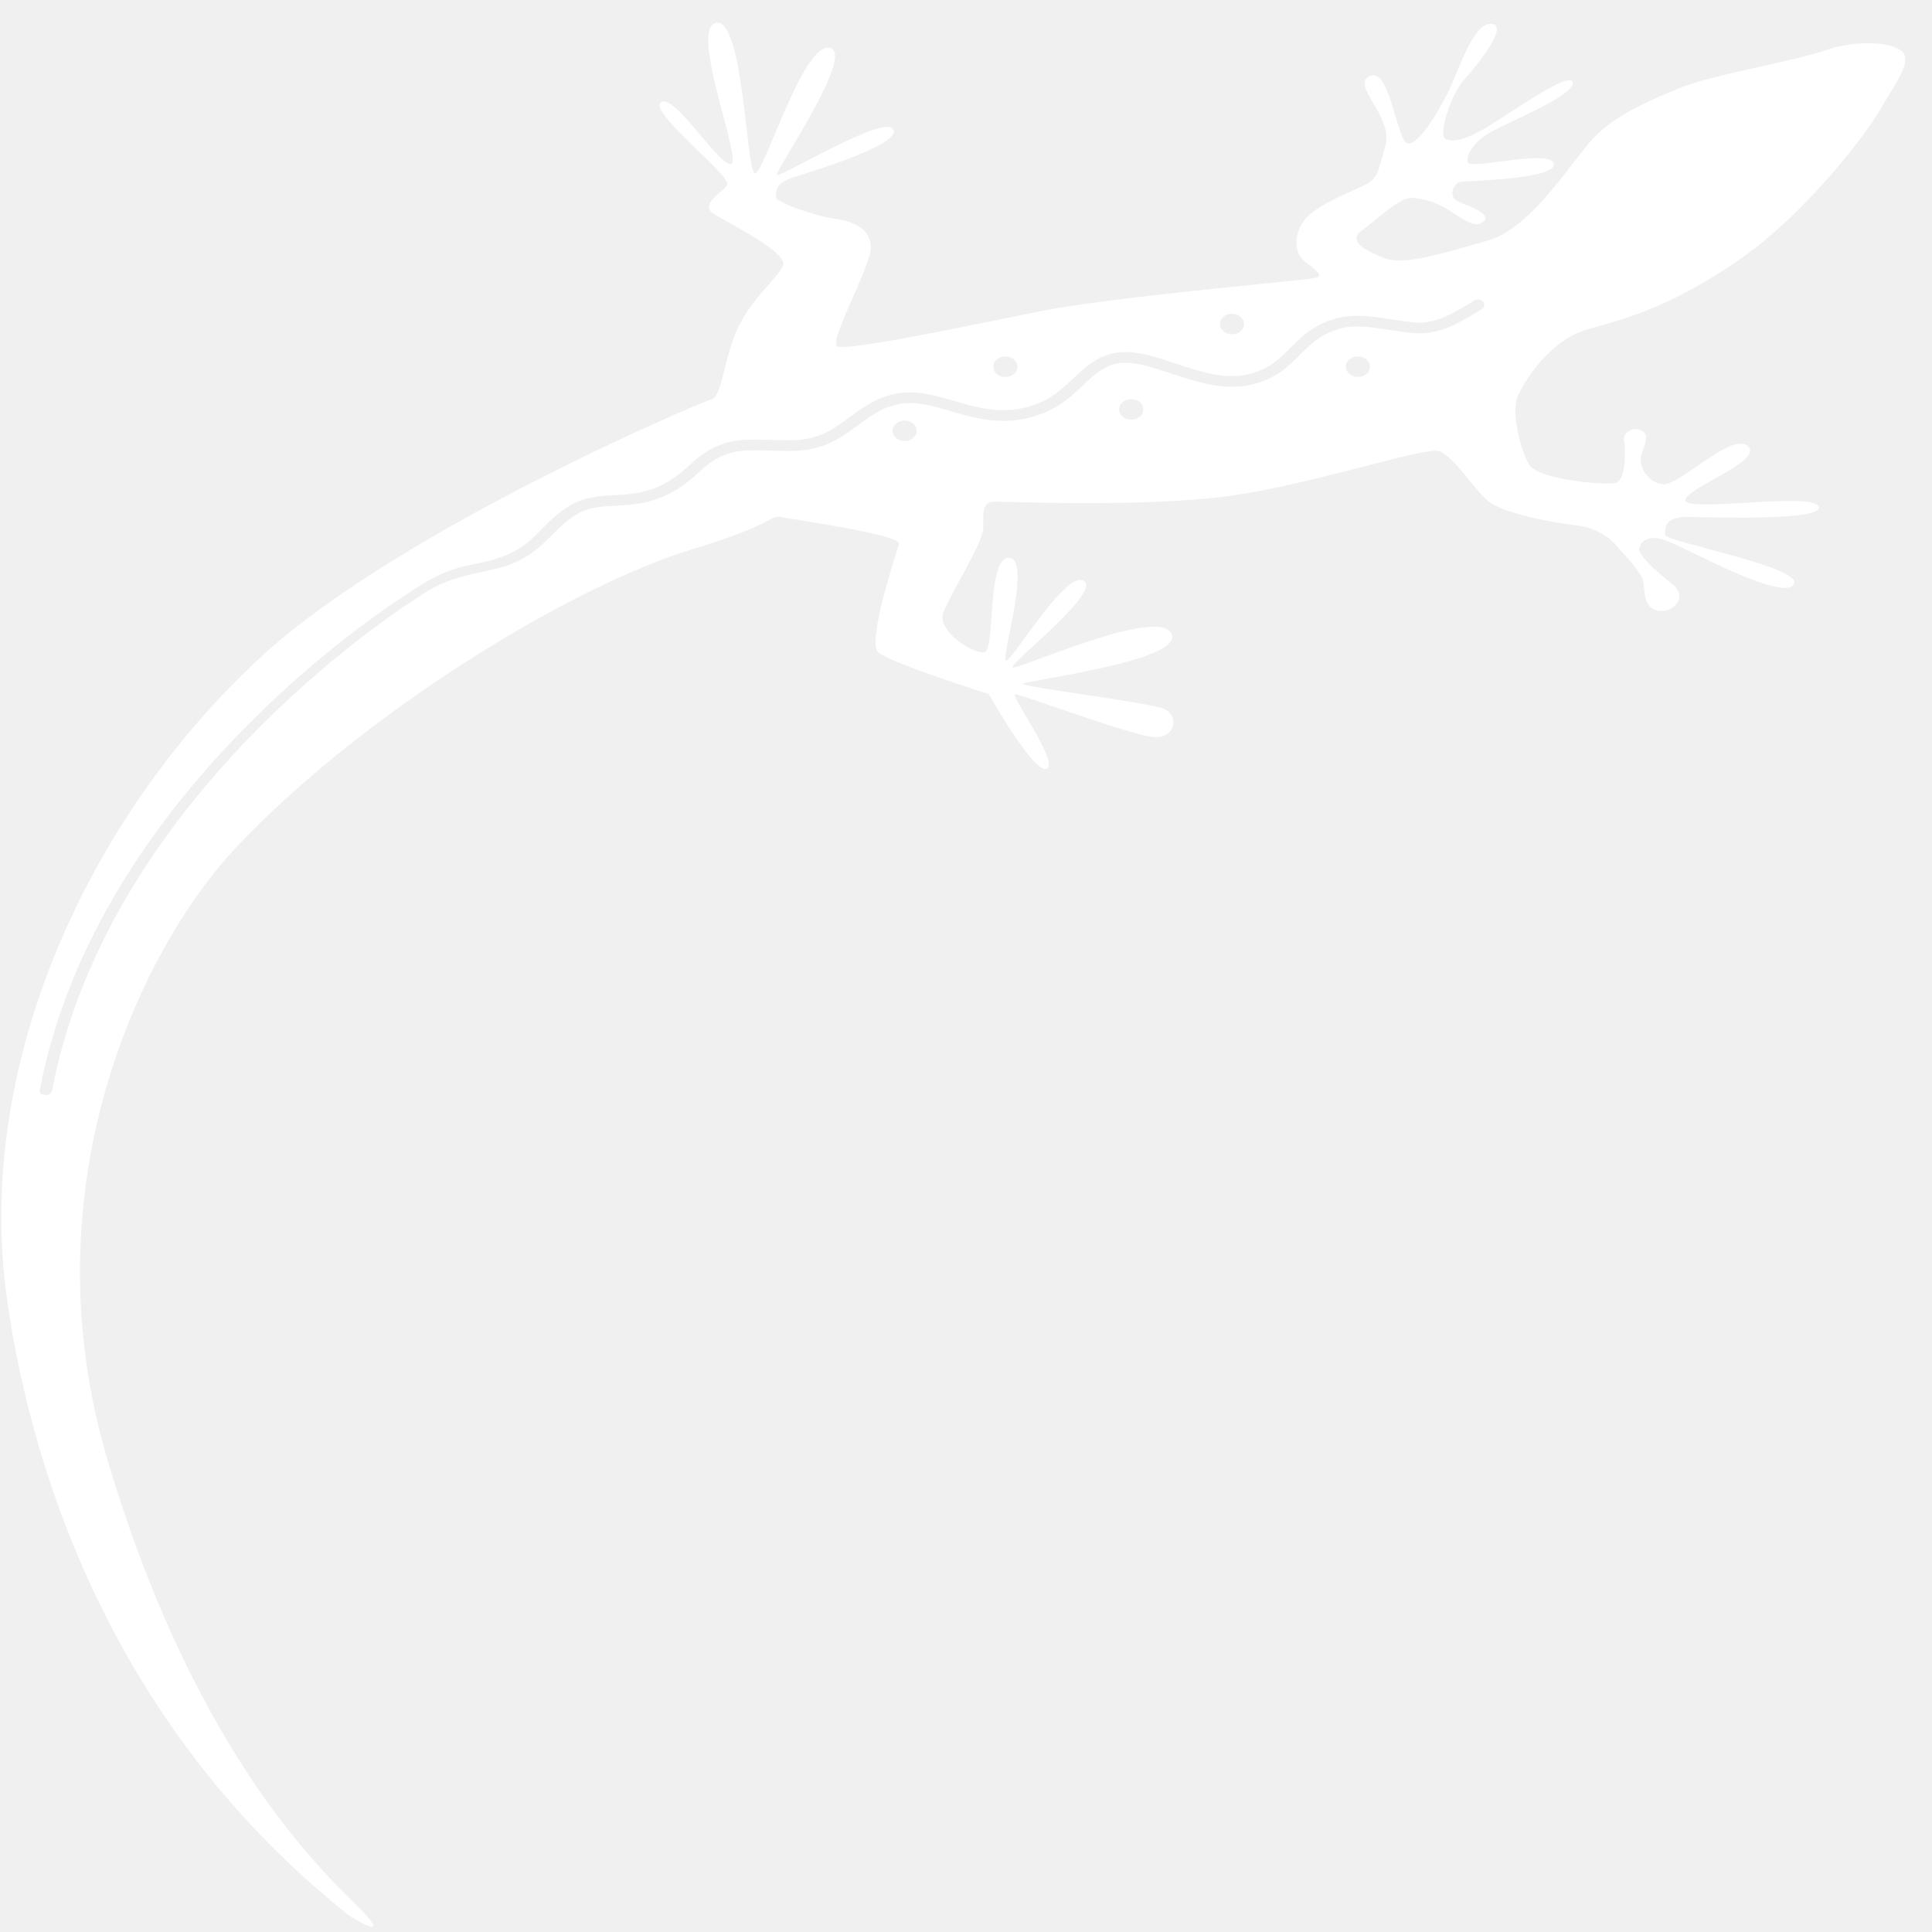
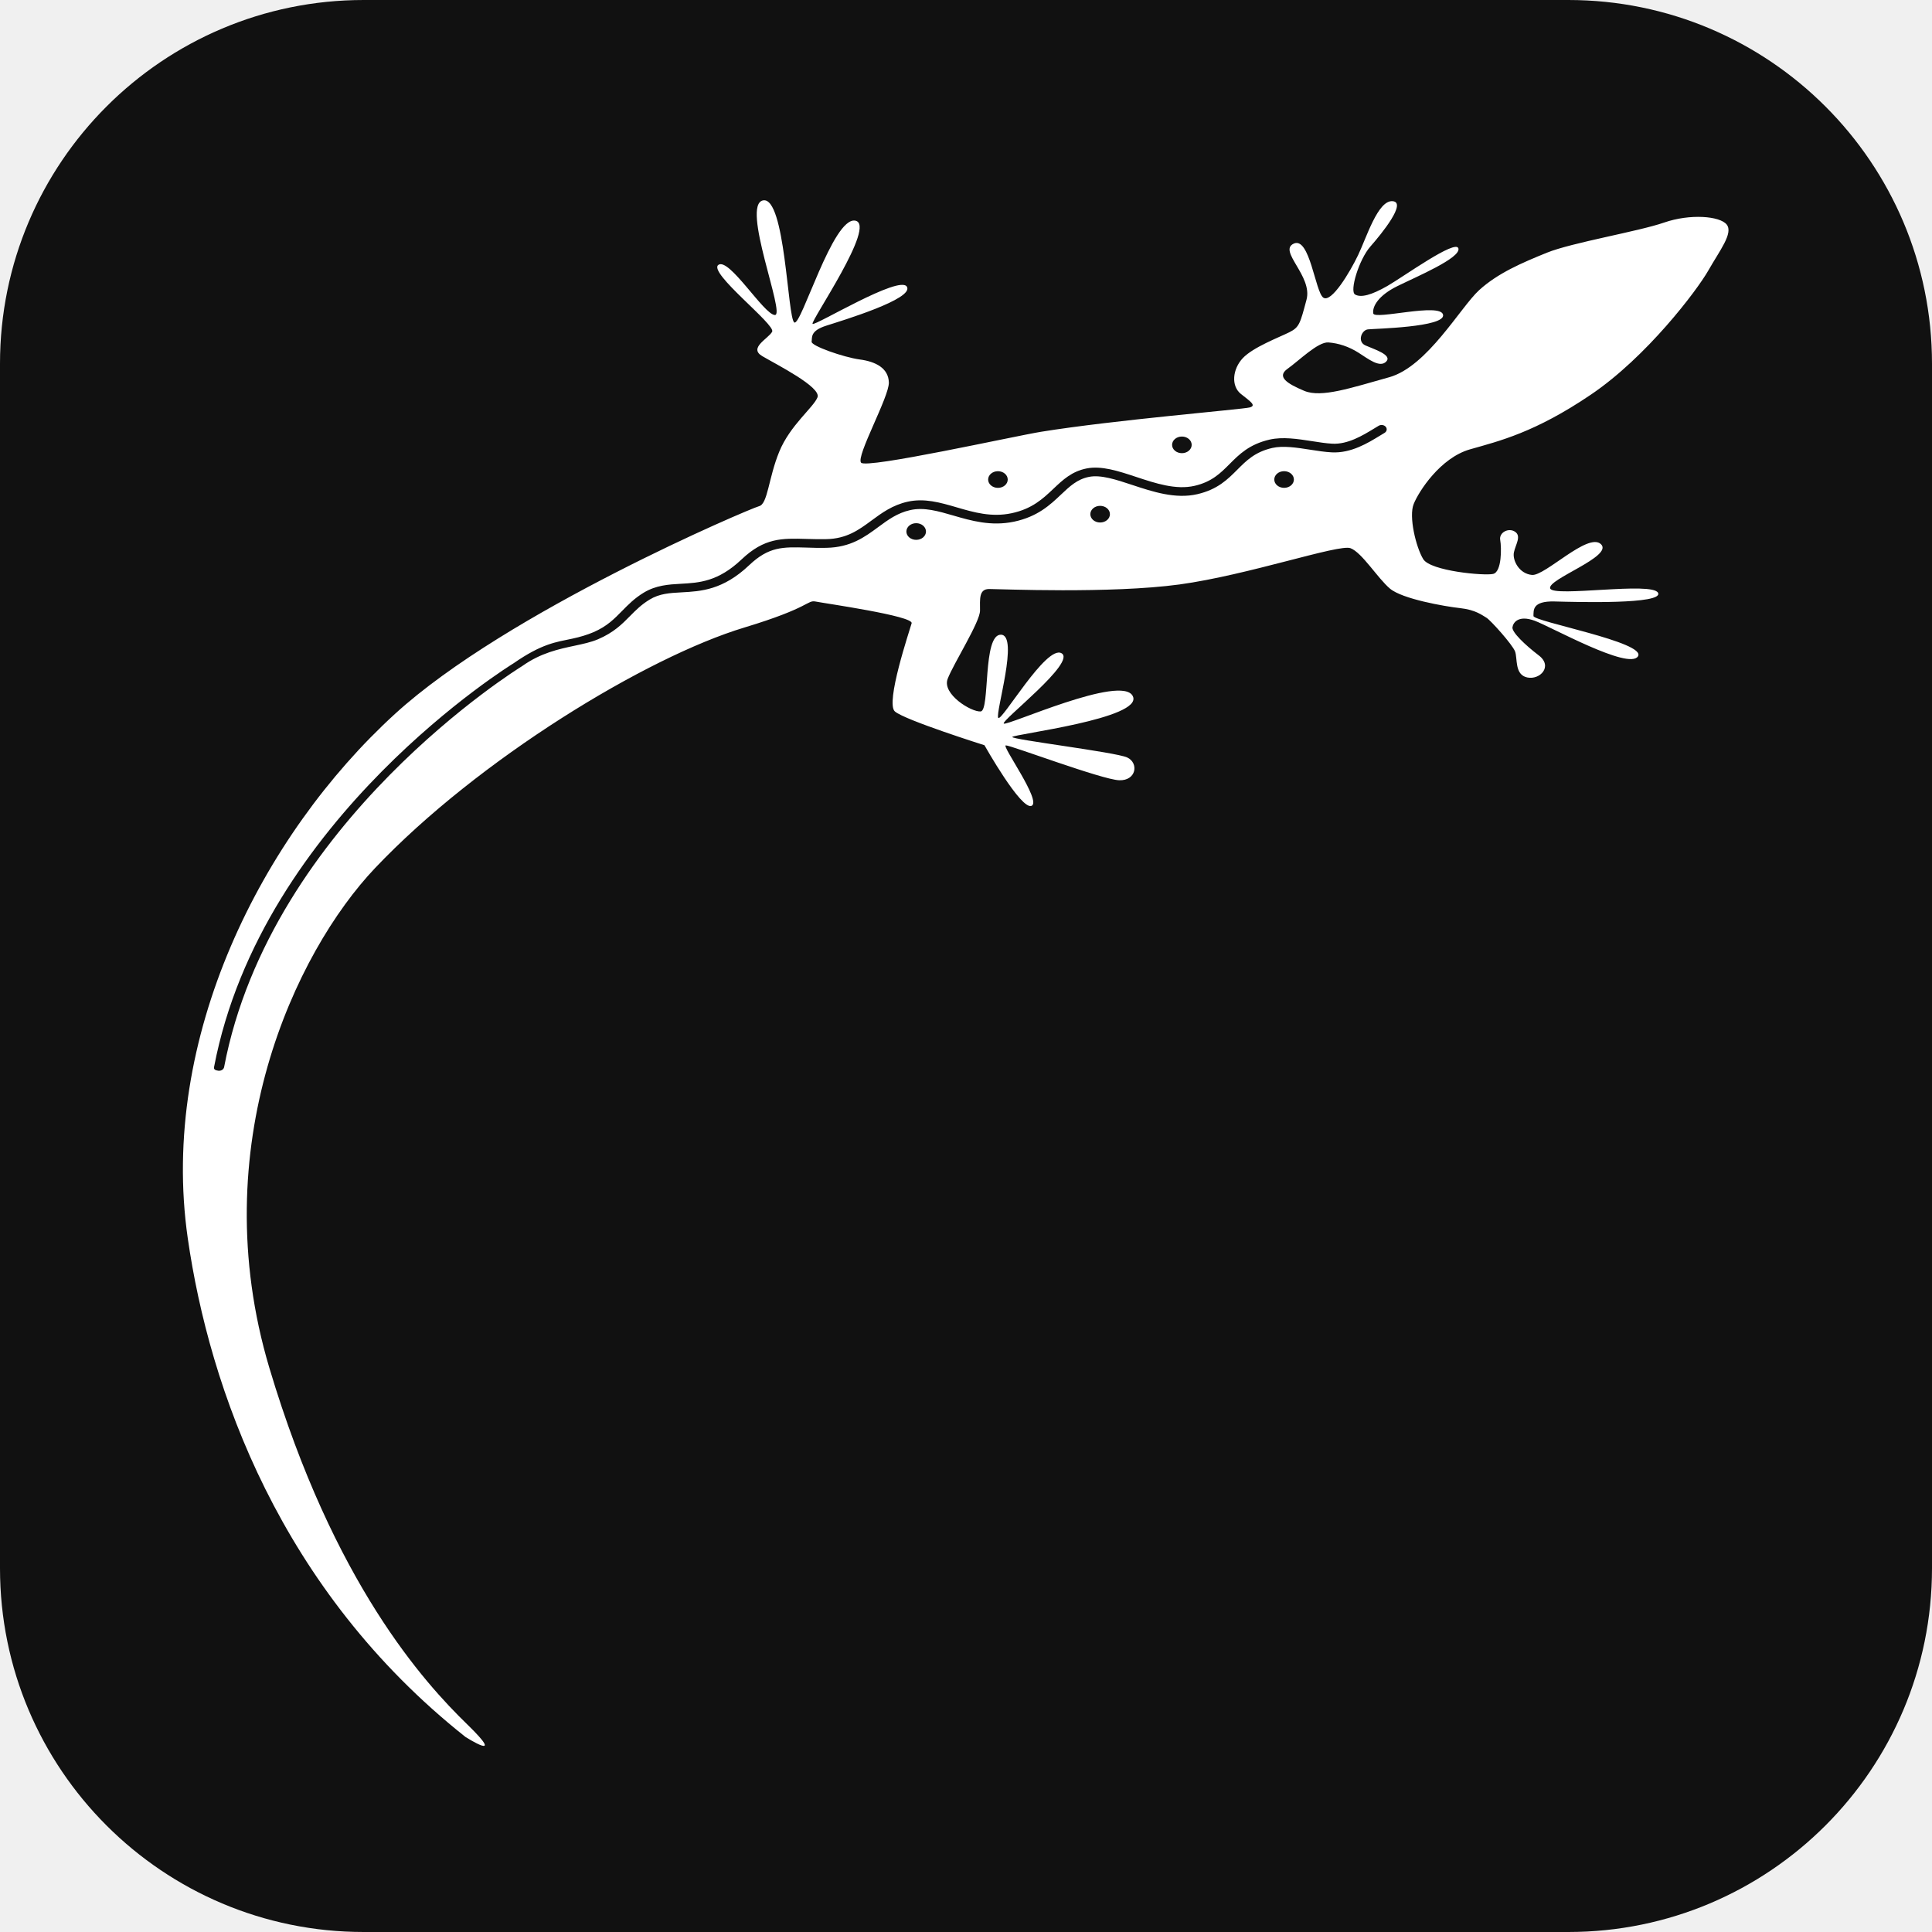
- <svg xmlns="http://www.w3.org/2000/svg" width="69" height="69" viewBox="0 0 69 69" fill="none">
+ <svg xmlns="http://www.w3.org/2000/svg" width="69" height="69" viewBox="-8 -8 85 85" fill="none">
+   <rect x="-8" y="-8" width="85" height="85" rx="16" fill="#111111" />
  <g clip-path="url(#clip0_4220_18703)">
    <path d="M56.672 11.77C57.977 11.399 59.531 11.028 61.987 9.366C64.446 7.706 66.667 4.769 67.164 3.893C67.661 3.018 68.267 2.257 67.967 1.878C67.664 1.502 66.352 1.397 65.216 1.791C64.083 2.185 61.165 2.67 60.059 3.117C58.95 3.567 57.898 4.017 57.076 4.765C56.254 5.517 54.796 8.129 53.119 8.597C51.443 9.064 50.139 9.511 49.384 9.197C48.632 8.881 48.15 8.577 48.649 8.223C49.148 7.87 49.987 7.031 50.445 7.066C50.9 7.102 51.34 7.247 51.769 7.518C52.197 7.789 52.704 8.201 52.988 7.907C53.272 7.611 52.428 7.358 52.068 7.195C51.708 7.031 51.897 6.526 52.182 6.491C52.463 6.459 55.598 6.399 55.489 5.849C55.381 5.297 52.466 6.091 52.417 5.788C52.371 5.483 52.646 4.997 53.482 4.587C54.32 4.173 56.272 3.351 56.164 2.93C56.054 2.506 53.745 4.177 53.038 4.582C52.332 4.986 51.875 5.104 51.619 4.958C51.362 4.813 51.792 3.413 52.291 2.846C52.791 2.279 53.912 0.895 53.265 0.851C52.619 0.803 52.114 2.471 51.753 3.219C51.395 3.969 50.571 5.347 50.218 5.093C49.864 4.837 49.623 2.398 48.92 2.718C48.217 3.039 49.763 4.144 49.481 5.187C49.201 6.231 49.169 6.395 48.729 6.616C48.288 6.838 47.135 7.271 46.677 7.757C46.22 8.246 46.16 8.982 46.589 9.327C47.02 9.669 47.29 9.842 46.981 9.926C46.672 10.01 41.02 10.476 37.805 10.996C36.633 11.186 30.109 12.639 29.883 12.355C29.655 12.071 31.124 9.456 31.106 8.827C31.088 8.197 30.529 7.908 29.824 7.815C29.119 7.72 27.67 7.214 27.708 7.031C27.739 6.851 27.627 6.557 28.36 6.326C29.092 6.091 32.222 5.148 31.899 4.614C31.58 4.08 27.865 6.347 27.75 6.25C27.637 6.152 30.603 1.872 29.623 1.707C28.641 1.542 27.244 6.372 26.946 6.187C26.645 5.999 26.551 0.627 25.571 0.817C24.586 1.009 26.571 5.867 26.093 5.859C25.615 5.851 24.08 3.32 23.607 3.653C23.133 3.986 26.137 6.285 25.972 6.594C25.803 6.902 24.917 7.307 25.539 7.67C26.162 8.037 28.144 9.033 27.966 9.481C27.789 9.929 26.762 10.706 26.284 11.872C25.805 13.04 25.782 14.171 25.396 14.27C25.007 14.37 14.293 18.913 9.371 23.415C3.546 28.737 -1.008 37.65 0.26 46.473C1.212 53.09 4.33 61.961 12.479 68.419C12.479 68.419 14.341 69.602 12.557 67.866C10.677 66.039 6.68 61.664 3.849 52.176C0.948 42.452 4.989 33.896 8.498 30.195C13.034 25.413 20.434 20.911 24.753 19.607C27.656 18.73 27.504 18.393 27.883 18.465C28.262 18.542 32.199 19.1 32.108 19.421C32.018 19.744 30.944 22.922 31.37 23.3C31.797 23.678 35.312 24.787 35.312 24.787C35.312 24.787 36.922 27.649 37.384 27.454C37.845 27.256 36.057 24.807 36.251 24.794C36.448 24.78 40.477 26.3 41.24 26.328C42 26.353 42.11 25.563 41.589 25.324C41.066 25.088 36.513 24.539 36.536 24.424C36.555 24.305 42.32 23.615 41.839 22.628C41.364 21.643 36.277 23.967 36.161 23.833C36.044 23.7 39.376 21.126 38.702 20.74C38.027 20.357 36.055 23.792 35.918 23.581C35.782 23.366 36.847 19.937 36.035 19.924C35.223 19.915 35.564 23.265 35.146 23.301C34.729 23.333 33.438 22.534 33.693 21.868C33.946 21.201 35.123 19.359 35.117 18.86C35.116 18.359 35.061 17.914 35.52 17.914C35.983 17.914 40.861 18.126 43.892 17.714C46.925 17.299 50.916 15.923 51.419 16.119C51.924 16.312 52.612 17.44 53.151 17.895C53.688 18.352 55.553 18.679 56.239 18.755C56.926 18.829 57.215 19.073 57.398 19.178C57.578 19.285 58.54 20.355 58.656 20.66C58.772 20.967 58.626 21.684 59.19 21.805C59.753 21.926 60.33 21.319 59.705 20.839C59.083 20.364 58.511 19.81 58.542 19.597C58.573 19.385 58.809 19.049 59.522 19.311C60.233 19.574 63.664 21.492 64.063 20.877C64.462 20.26 59.459 19.347 59.466 19.1C59.474 18.853 59.404 18.436 60.395 18.462C61.388 18.489 65.191 18.595 64.948 18.084C64.704 17.575 60.349 18.289 60.202 17.89C60.053 17.487 62.999 16.479 62.435 15.941C61.87 15.403 59.973 17.35 59.4 17.295C58.828 17.241 58.535 16.641 58.606 16.301C58.677 15.961 58.945 15.59 58.658 15.396C58.372 15.2 57.941 15.428 58.003 15.759C58.063 16.091 58.076 17.163 57.691 17.25C57.307 17.34 54.934 17.125 54.615 16.598C54.297 16.072 53.97 14.724 54.198 14.17C54.421 13.619 55.365 12.145 56.672 11.77ZM43.998 11.206C44.238 11.206 44.429 11.37 44.429 11.572C44.429 11.774 44.237 11.938 43.998 11.938C43.76 11.938 43.567 11.774 43.567 11.572C43.567 11.37 43.76 11.206 43.998 11.206ZM35.905 12.731C36.144 12.731 36.336 12.895 36.336 13.098C36.336 13.3 36.144 13.464 35.905 13.464C35.667 13.464 35.474 13.3 35.474 13.098C35.474 12.895 35.667 12.731 35.905 12.731ZM32.308 15.751C32.069 15.751 31.877 15.587 31.877 15.385C31.877 15.182 32.07 15.018 32.308 15.018C32.547 15.018 32.739 15.182 32.739 15.385C32.74 15.587 32.547 15.751 32.308 15.751ZM40.401 14.988C40.162 14.988 39.97 14.824 39.97 14.622C39.97 14.419 40.163 14.255 40.401 14.255C40.64 14.255 40.832 14.419 40.832 14.622C40.833 14.824 40.641 14.988 40.401 14.988ZM48.495 13.463C48.256 13.463 48.063 13.299 48.063 13.097C48.063 12.894 48.257 12.73 48.495 12.73C48.733 12.73 48.926 12.894 48.926 13.097C48.926 13.299 48.734 13.463 48.495 13.463ZM52.911 11.047C52.846 11.084 52.774 11.129 52.697 11.176C52.195 11.482 51.444 11.948 50.592 11.902C50.285 11.886 49.955 11.834 49.635 11.784C49.053 11.693 48.449 11.599 47.972 11.709C47.215 11.883 46.837 12.263 46.436 12.665C46.009 13.093 45.568 13.536 44.676 13.742C43.715 13.965 42.708 13.632 41.821 13.338C41.104 13.101 40.427 12.876 39.91 12.981C39.393 13.084 39.063 13.397 38.68 13.759C38.2 14.214 37.654 14.73 36.615 14.951C35.599 15.164 34.722 14.908 33.944 14.682C33.28 14.489 32.654 14.305 32.047 14.442C31.48 14.569 31.073 14.869 30.642 15.187C30.046 15.627 29.427 16.082 28.36 16.102C28.033 16.11 27.74 16.1 27.469 16.091C26.448 16.062 25.827 16.044 24.963 16.864C23.806 17.962 22.836 18.015 21.983 18.061C21.465 18.089 21.017 18.114 20.584 18.377C20.216 18.6 19.974 18.845 19.718 19.104C19.368 19.459 19.005 19.827 18.312 20.124C18.008 20.254 17.656 20.329 17.282 20.409C16.585 20.557 15.794 20.724 14.981 21.3C14.979 21.302 14.975 21.301 14.972 21.303C14.97 21.304 14.97 21.307 14.968 21.309C14.858 21.376 3.919 28.129 1.86 38.949C1.842 39.042 1.747 39.109 1.639 39.109C1.627 39.109 1.616 39.108 1.603 39.107C1.48 39.09 1.397 39.054 1.417 38.95C3.506 27.97 14.595 21.182 14.595 21.182C15.849 20.311 16.469 20.249 17.172 20.1C17.534 20.023 17.849 19.925 18.107 19.815C18.72 19.552 19.037 19.214 19.373 18.874C19.635 18.609 19.906 18.327 20.321 18.075C20.86 17.748 21.415 17.713 21.951 17.684C22.757 17.64 23.592 17.593 24.627 16.611C25.631 15.658 26.406 15.679 27.485 15.711C27.748 15.717 28.031 15.727 28.349 15.72C29.255 15.703 29.786 15.312 30.347 14.898C30.797 14.566 31.264 14.222 31.932 14.073C32.67 13.909 33.361 14.108 34.09 14.321C34.842 14.541 35.619 14.767 36.506 14.58C37.412 14.388 37.886 13.939 38.346 13.504C38.761 13.111 39.152 12.74 39.806 12.61C40.461 12.479 41.201 12.723 41.984 12.982C42.847 13.268 43.739 13.563 44.558 13.374C45.315 13.199 45.694 12.819 46.094 12.418C46.521 11.989 46.962 11.547 47.855 11.341C48.43 11.209 49.083 11.31 49.716 11.408C50.037 11.459 50.34 11.506 50.62 11.521C51.299 11.556 51.956 11.157 52.434 10.866C52.515 10.816 52.59 10.771 52.658 10.731C52.76 10.672 52.901 10.694 52.97 10.781C53.04 10.869 53.014 10.987 52.911 11.047Z" fill="white" />
  </g>
  <defs>
    <clipPath id="clip0_4220_18703">
      <rect width="69" height="69" fill="white" />
    </clipPath>
  </defs>
</svg>
